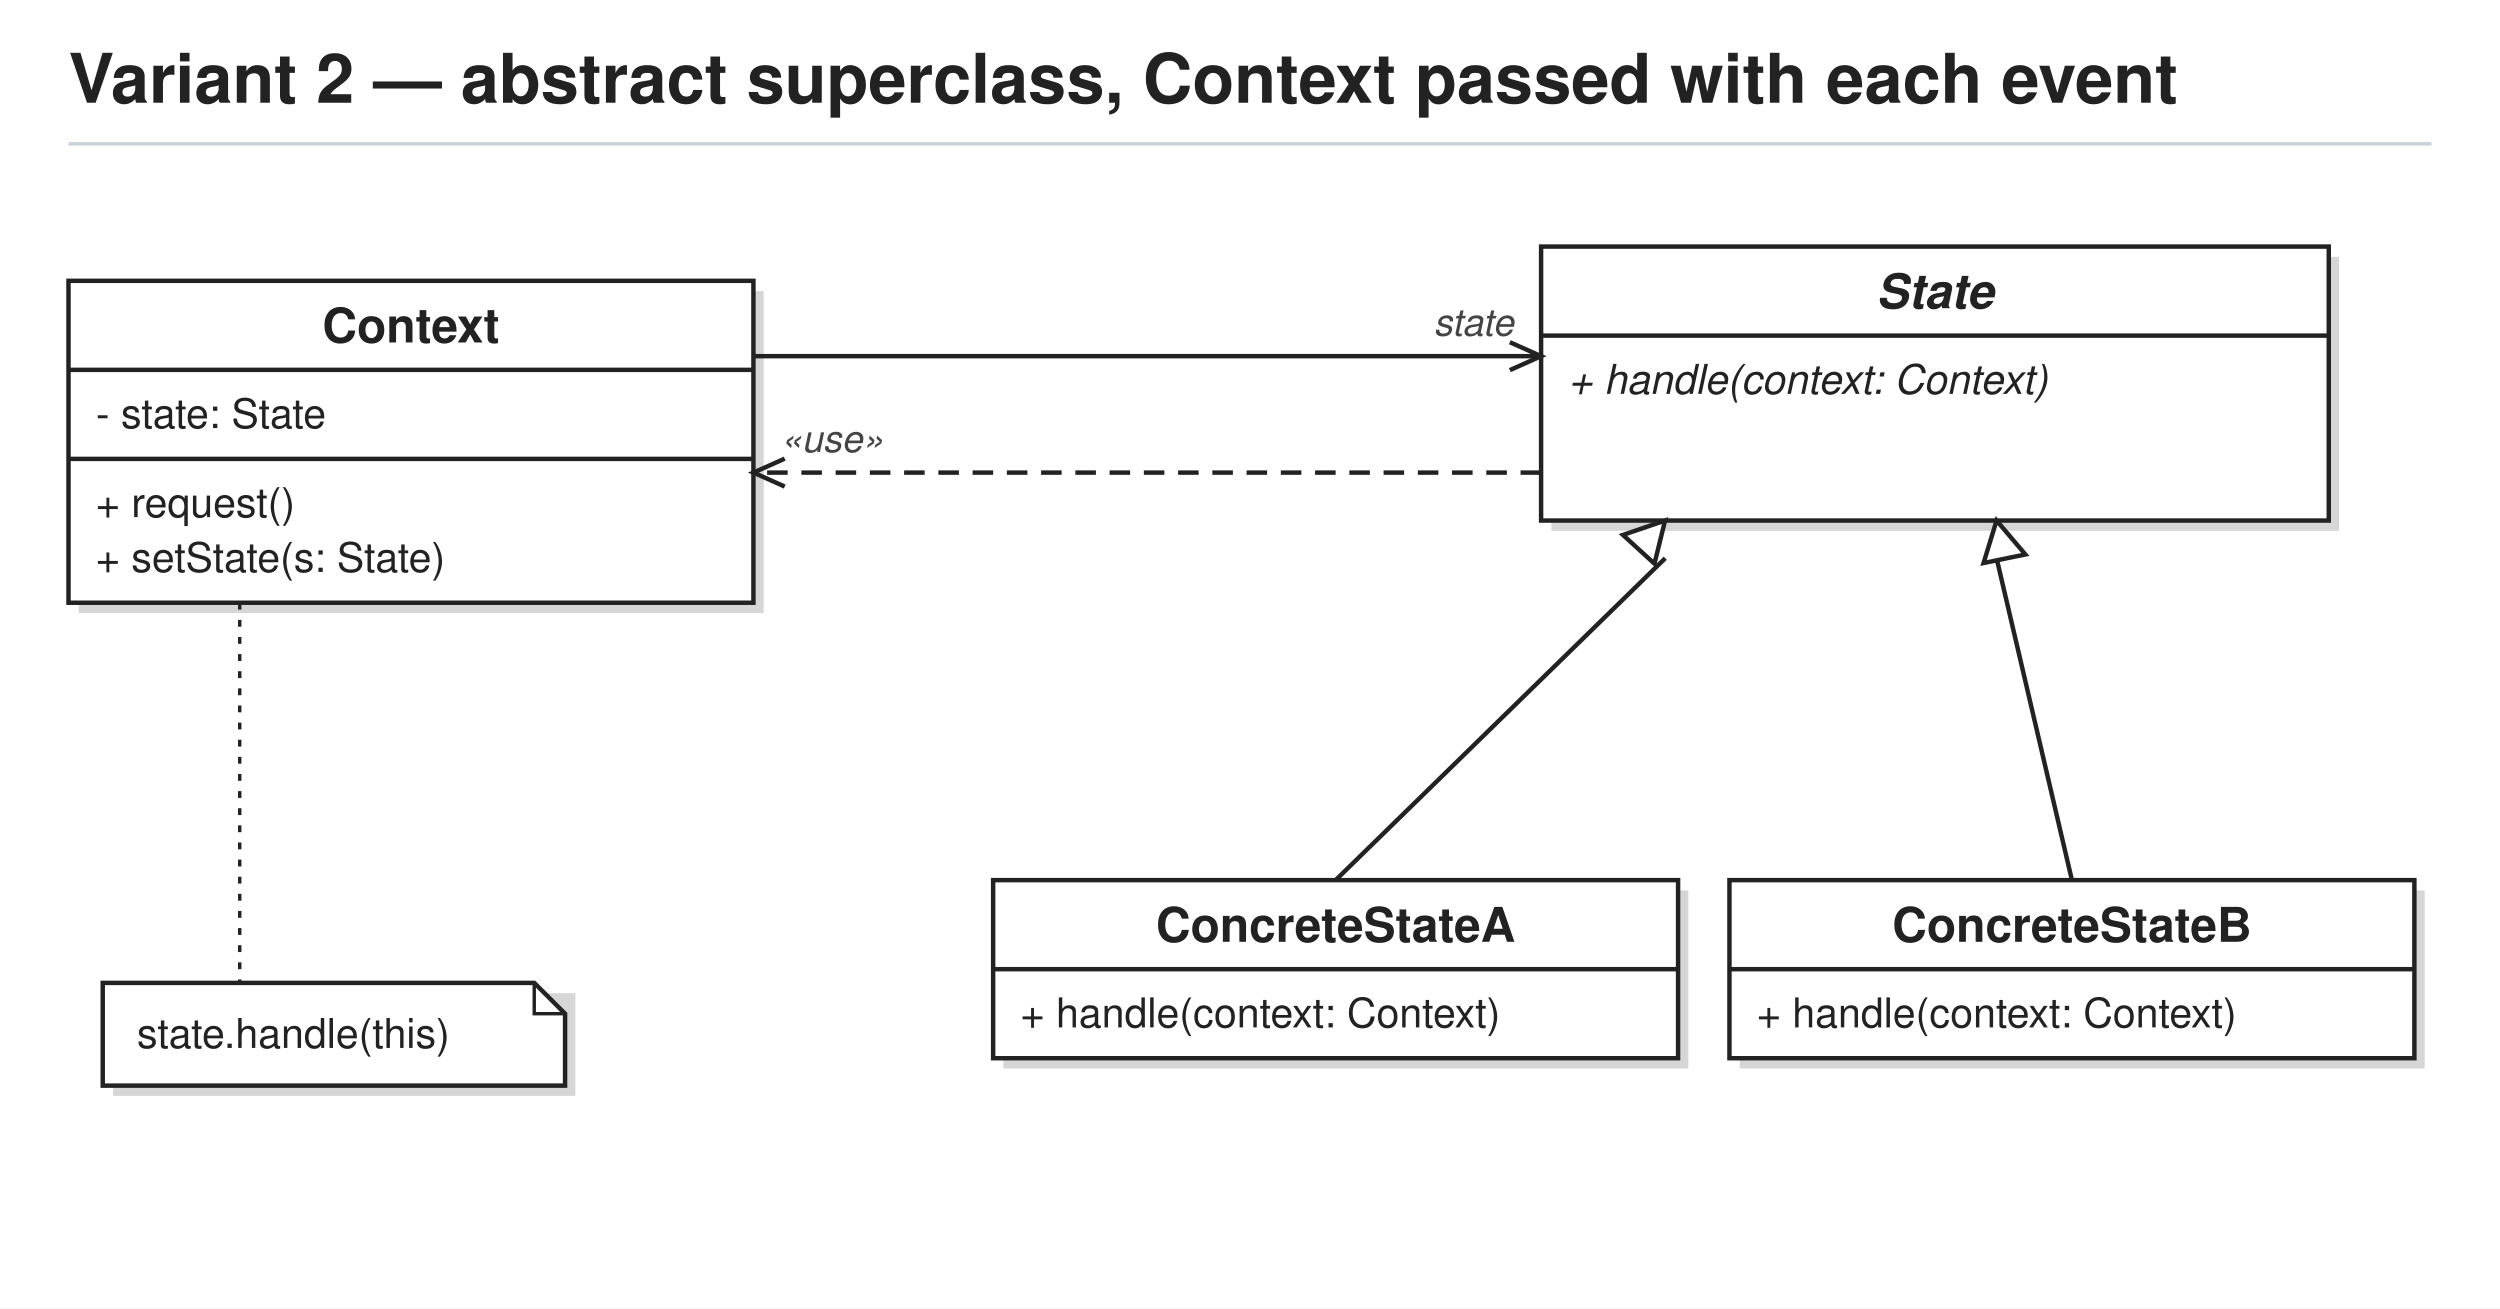
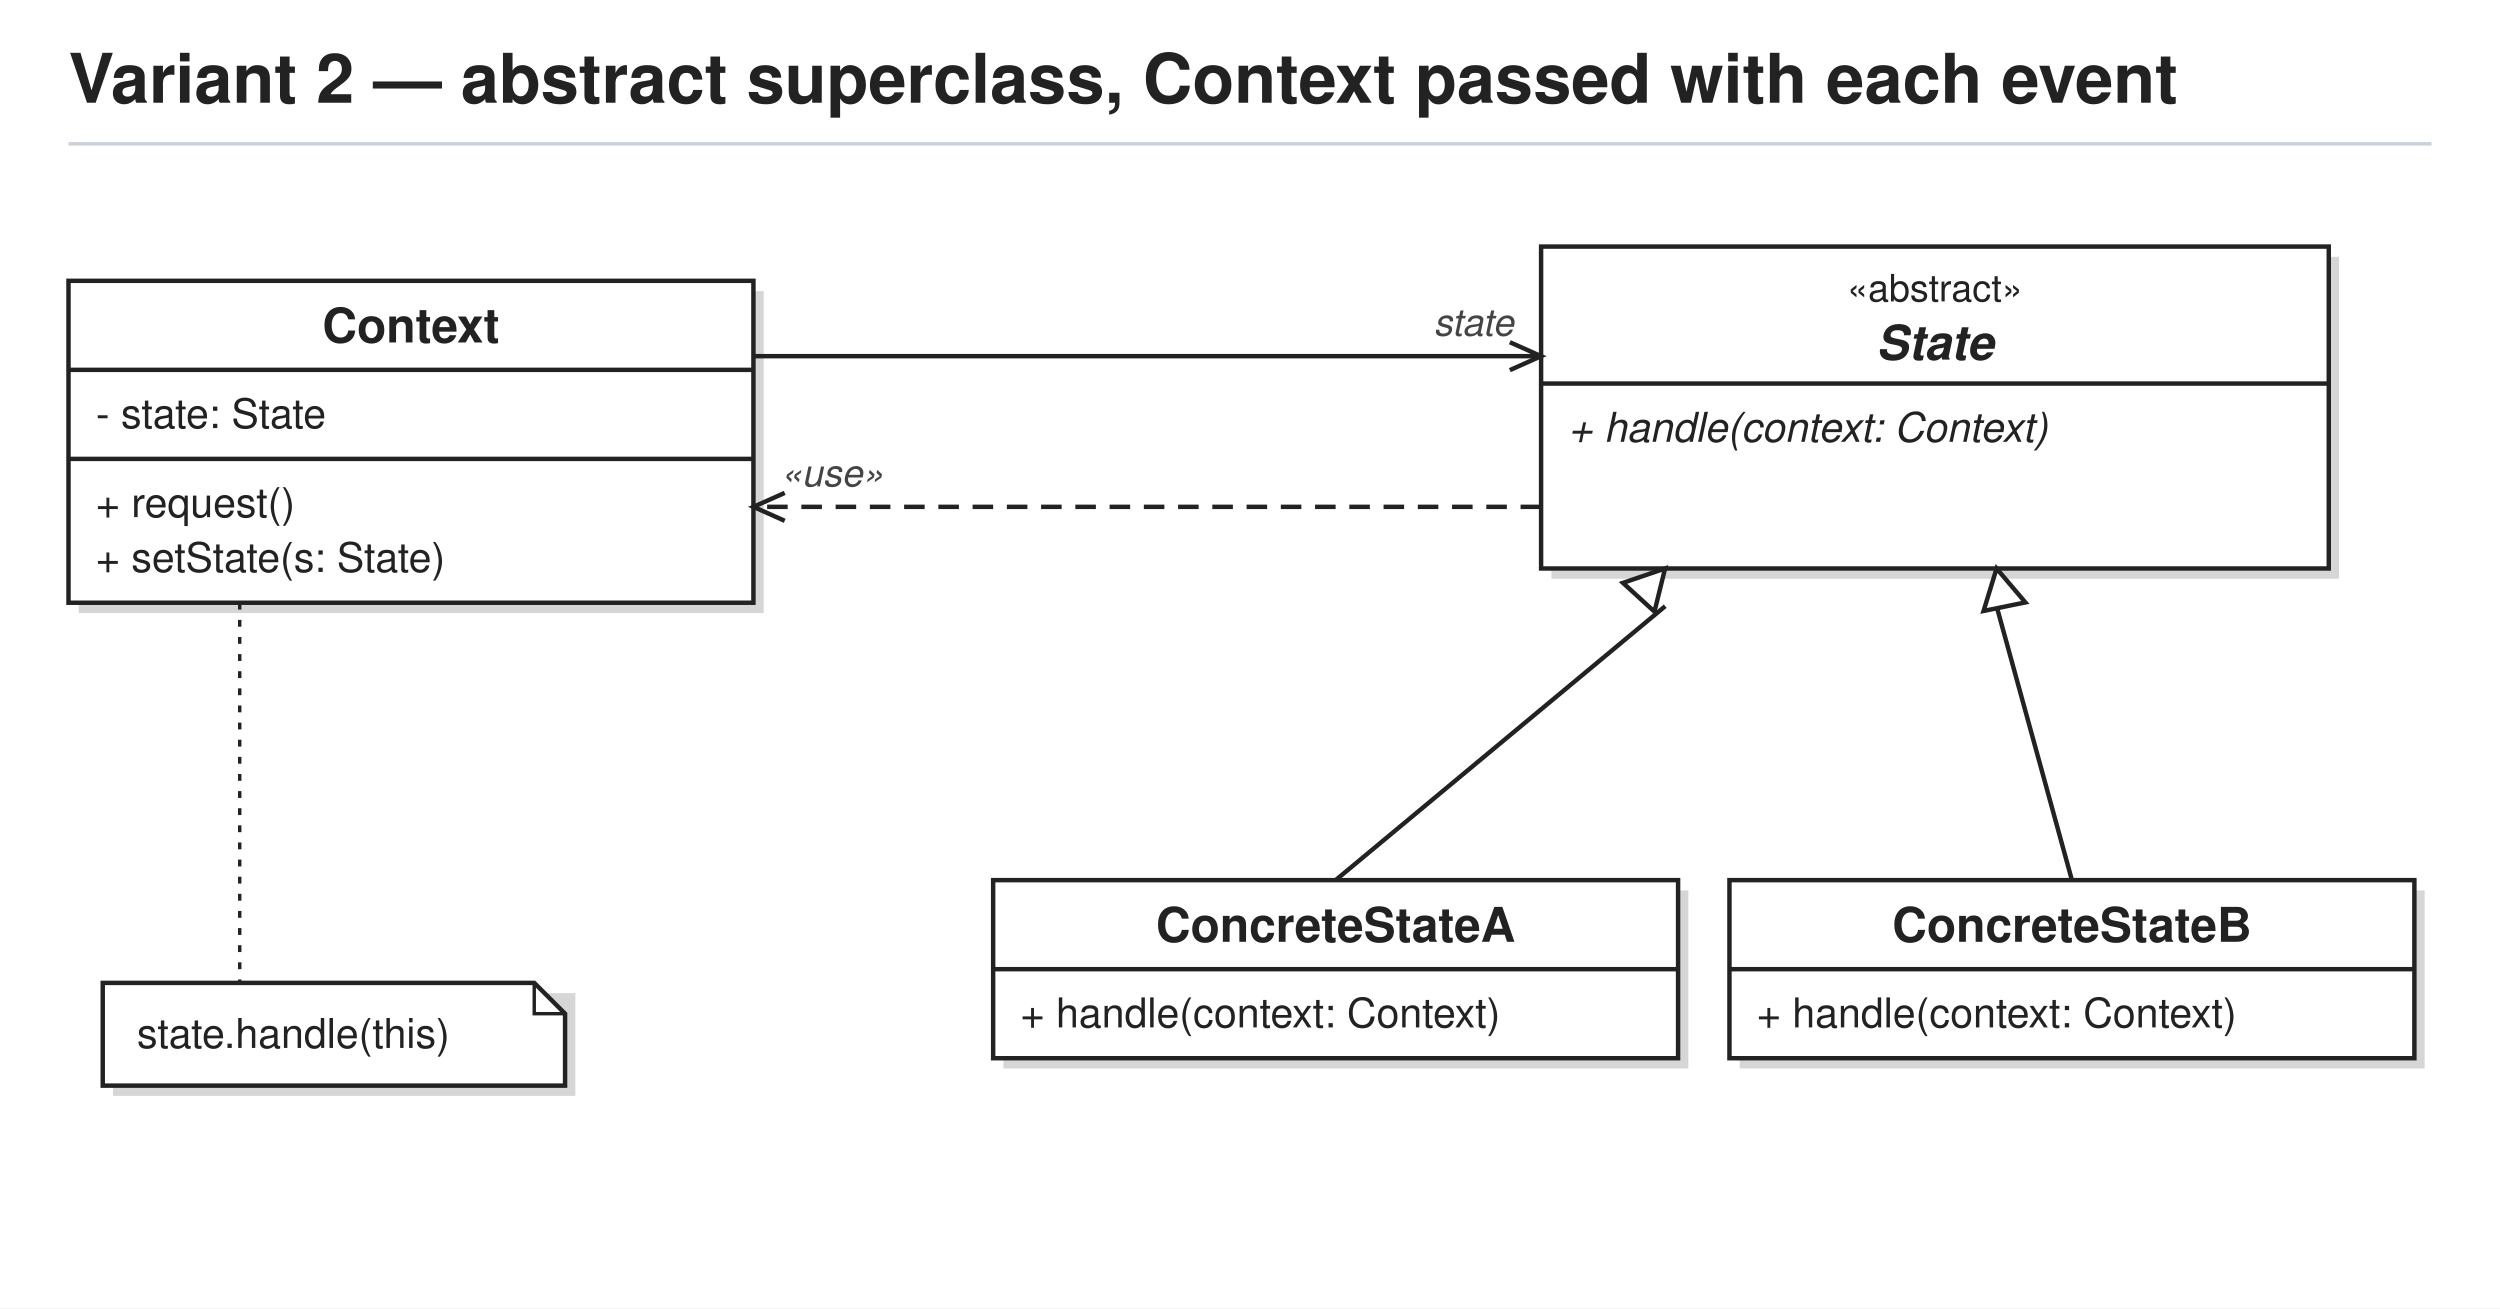
<svg xmlns="http://www.w3.org/2000/svg" viewBox="0 0 730 382" width="730" height="382" font-family="'Helvetica Neue', Helvetica, Arial, sans-serif">
  <rect width="730" height="382" fill="#fff" />
  <text x="20" y="30" font-size="20" font-weight="bold" fill="#222">Variant 2 — abstract superclass, Context passed with each event</text>
  <line x1="20" y1="42" x2="710" y2="42" stroke="#c8d0d8" stroke-width="1" />
  <g transform="translate(0,52)">
    <rect x="23" y="33" width="200" height="94" fill="#d6d6d6" />
    <rect x="20" y="30" width="200" height="94" fill="#fff" stroke="#222" stroke-width="1.3" />
    <text x="120.0" y="48" font-size="14" text-anchor="middle" font-weight="bold" font-style="normal" fill="#222">Context</text>
    <polyline points="20,56 220,56" fill="none" stroke="#222" stroke-width="1.3" />
    <text x="28" y="73" font-size="12" text-anchor="start" font-weight="normal" font-style="normal" fill="#222">- state: State</text>
    <polyline points="20,82 220,82" fill="none" stroke="#222" stroke-width="1.3" />
    <text x="28" y="99" font-size="12" text-anchor="start" font-weight="normal" font-style="normal" fill="#222">+ request()</text>
    <text x="28" y="115" font-size="12" text-anchor="start" font-weight="normal" font-style="normal" fill="#222">+ setState(s: State)</text>
-     <rect x="453" y="23" width="230" height="80" fill="#d6d6d6" />
-     <rect x="450" y="20" width="230" height="80" fill="#fff" stroke="#222" stroke-width="1.3" />
-     <text x="565.0" y="38" font-size="14" text-anchor="middle" font-weight="bold" font-style="italic" fill="#222">State</text>
-     <polyline points="450,46 680,46" fill="none" stroke="#222" stroke-width="1.3" />
-     <text x="458" y="63" font-size="12" text-anchor="start" font-weight="normal" font-style="italic" fill="#222">+ handle(context: Context)</text>
+     <rect x="453" y="23" width="230" height="94" fill="#d6d6d6" />
+     <rect x="450" y="20" width="230" height="94" fill="#fff" stroke="#222" stroke-width="1.3" />
+     <text x="565.0" y="36" font-size="11" text-anchor="middle" font-weight="normal" font-style="normal" fill="#222">«abstract»</text>
+     <text x="565.0" y="53" font-size="14" text-anchor="middle" font-weight="bold" font-style="italic" fill="#222">State</text>
+     <polyline points="450,60 680,60" fill="none" stroke="#222" stroke-width="1.3" />
+     <text x="458" y="77" font-size="12" text-anchor="start" font-weight="normal" font-style="italic" fill="#222">+ handle(context: Context)</text>
    <rect x="293" y="208" width="200" height="52" fill="#d6d6d6" />
    <rect x="290" y="205" width="200" height="52" fill="#fff" stroke="#222" stroke-width="1.3" />
    <text x="390.0" y="223" font-size="14" text-anchor="middle" font-weight="bold" font-style="normal" fill="#222">ConcreteStateA</text>
    <polyline points="290,231 490,231" fill="none" stroke="#222" stroke-width="1.3" />
    <text x="298" y="248" font-size="12" text-anchor="start" font-weight="normal" font-style="normal" fill="#222">+ handle(context: Context)</text>
    <rect x="508" y="208" width="200" height="52" fill="#d6d6d6" />
    <rect x="505" y="205" width="200" height="52" fill="#fff" stroke="#222" stroke-width="1.3" />
    <text x="605.0" y="223" font-size="14" text-anchor="middle" font-weight="bold" font-style="normal" fill="#222">ConcreteStateB</text>
    <polyline points="505,231 705,231" fill="none" stroke="#222" stroke-width="1.3" />
    <text x="513" y="248" font-size="12" text-anchor="start" font-weight="normal" font-style="normal" fill="#222">+ handle(context: Context)</text>
    <polyline points="220,52 450,52" fill="none" stroke="#222" stroke-width="1.3" />
    <polyline points="440.869,47.922 450,52 440.869,56.078" fill="none" stroke="#222" stroke-width="1.3" />
    <text x="442" y="46" font-size="11" text-anchor="end" font-weight="normal" font-style="italic" fill="#444">state</text>
-     <polyline points="390.0,205 486.25,111" fill="none" stroke="#222" stroke-width="1.3" />
-     <polygon points="486.2,100.0 473.9,104.2 483.1,112.6" fill="#fff" stroke="#222" stroke-width="1.3" />
-     <polyline points="605.0,205 583.0,111" fill="none" stroke="#222" stroke-width="1.3" />
-     <polygon points="583.0,100.0 579.2,112.4 591.4,109.9" fill="#fff" stroke="#222" stroke-width="1.3" />
-     <polyline points="450,86 220,86" fill="none" stroke="#222" stroke-width="1.3" stroke-dasharray="6,4" />
-     <polyline points="229.131,90.078 220,86 229.131,81.922" fill="none" stroke="#222" stroke-width="1.3" />
-     <text x="228" y="80" font-size="11" text-anchor="start" font-weight="normal" font-style="italic" fill="#444">«use»</text>
+     <polyline points="390.0,205 486.25,125" fill="none" stroke="#222" stroke-width="1.3" />
+     <polygon points="486.2,114.0 473.9,118.2 483.1,126.6" fill="#fff" stroke="#222" stroke-width="1.3" />
+     <polyline points="605.0,205 583.0,125" fill="none" stroke="#222" stroke-width="1.3" />
+     <polygon points="583.0,114.0 579.2,126.4 591.4,123.9" fill="#fff" stroke="#222" stroke-width="1.3" />
+     <polyline points="450,96 220,96" fill="none" stroke="#222" stroke-width="1.3" stroke-dasharray="6,4" />
+     <polyline points="229.131,100.078 220,96 229.131,91.922" fill="none" stroke="#222" stroke-width="1.3" />
+     <text x="228" y="90" font-size="11" text-anchor="start" font-weight="normal" font-style="italic" fill="#444">«use»</text>
    <rect x="33" y="238" width="135" height="30" fill="#d6d6d6" />
    <path d="M30,235 H156 L165,244 V265 H30 Z" fill="#fff" stroke="#222" stroke-width="1.3" />
    <path d="M156,235 V244 H165" fill="none" stroke="#222" stroke-width="1" />
    <text x="40" y="254" font-size="12" text-anchor="start" font-weight="normal" font-style="normal" fill="#222">state.handle(this)</text>
    <polyline points="70,124 70,235" fill="none" stroke="#222" stroke-width="1" stroke-dasharray="2,3" />
  </g>
</svg>
